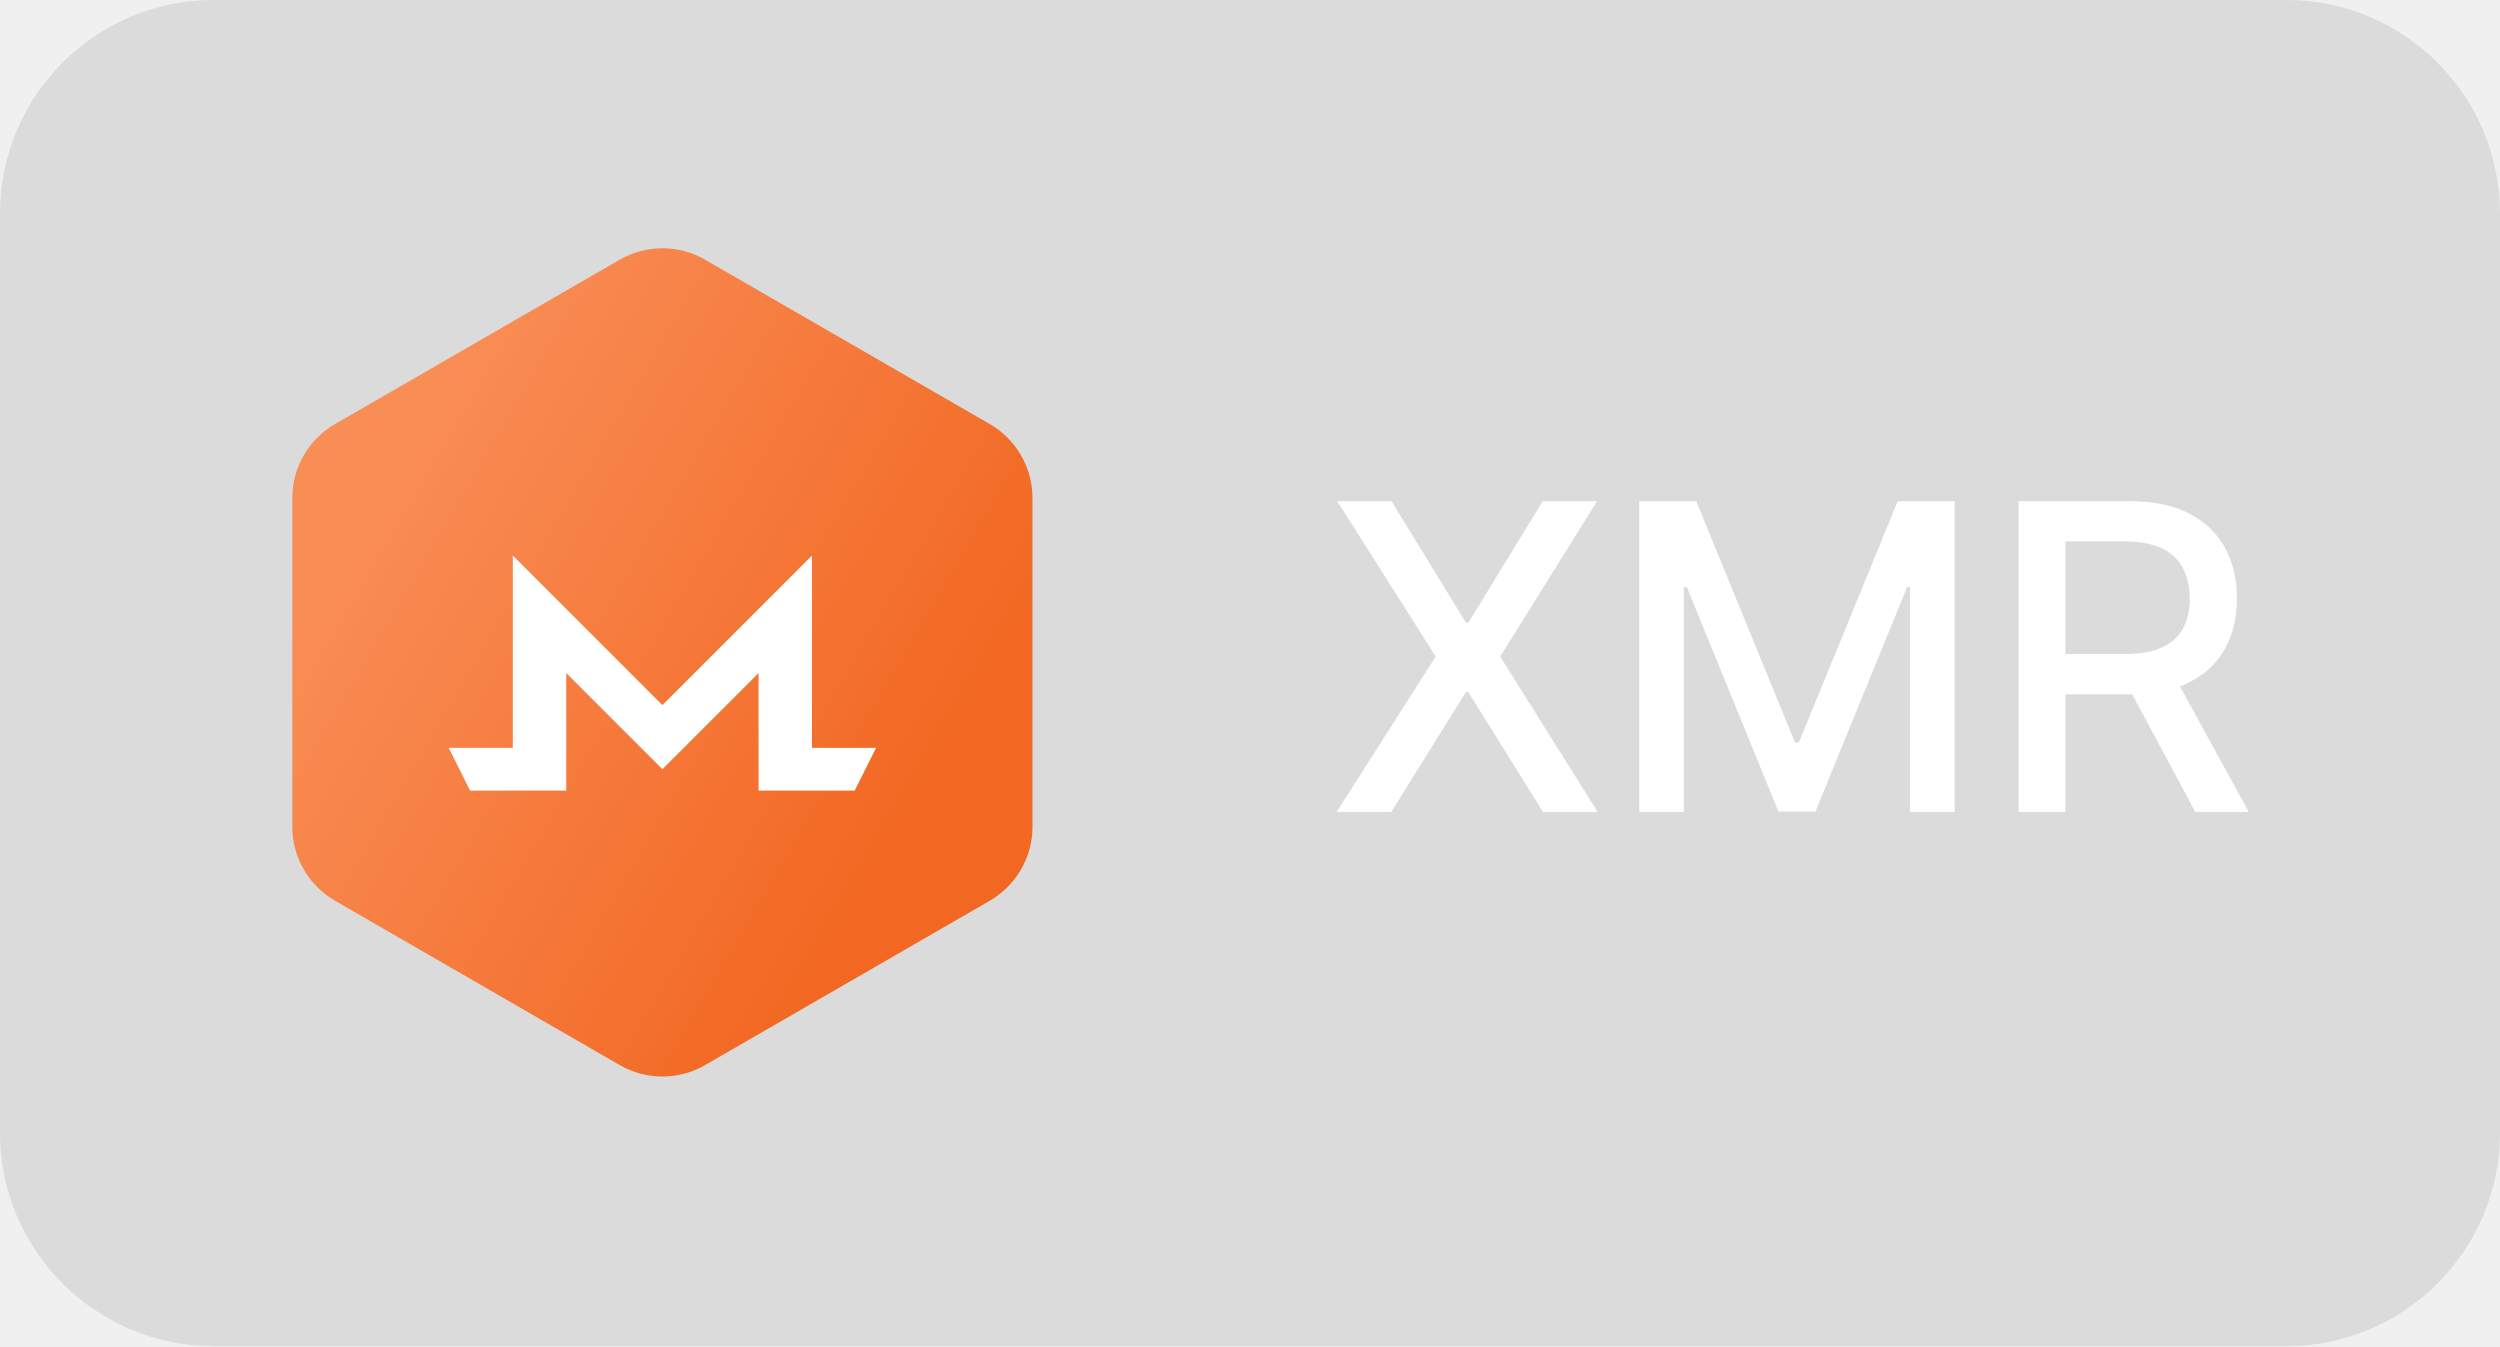
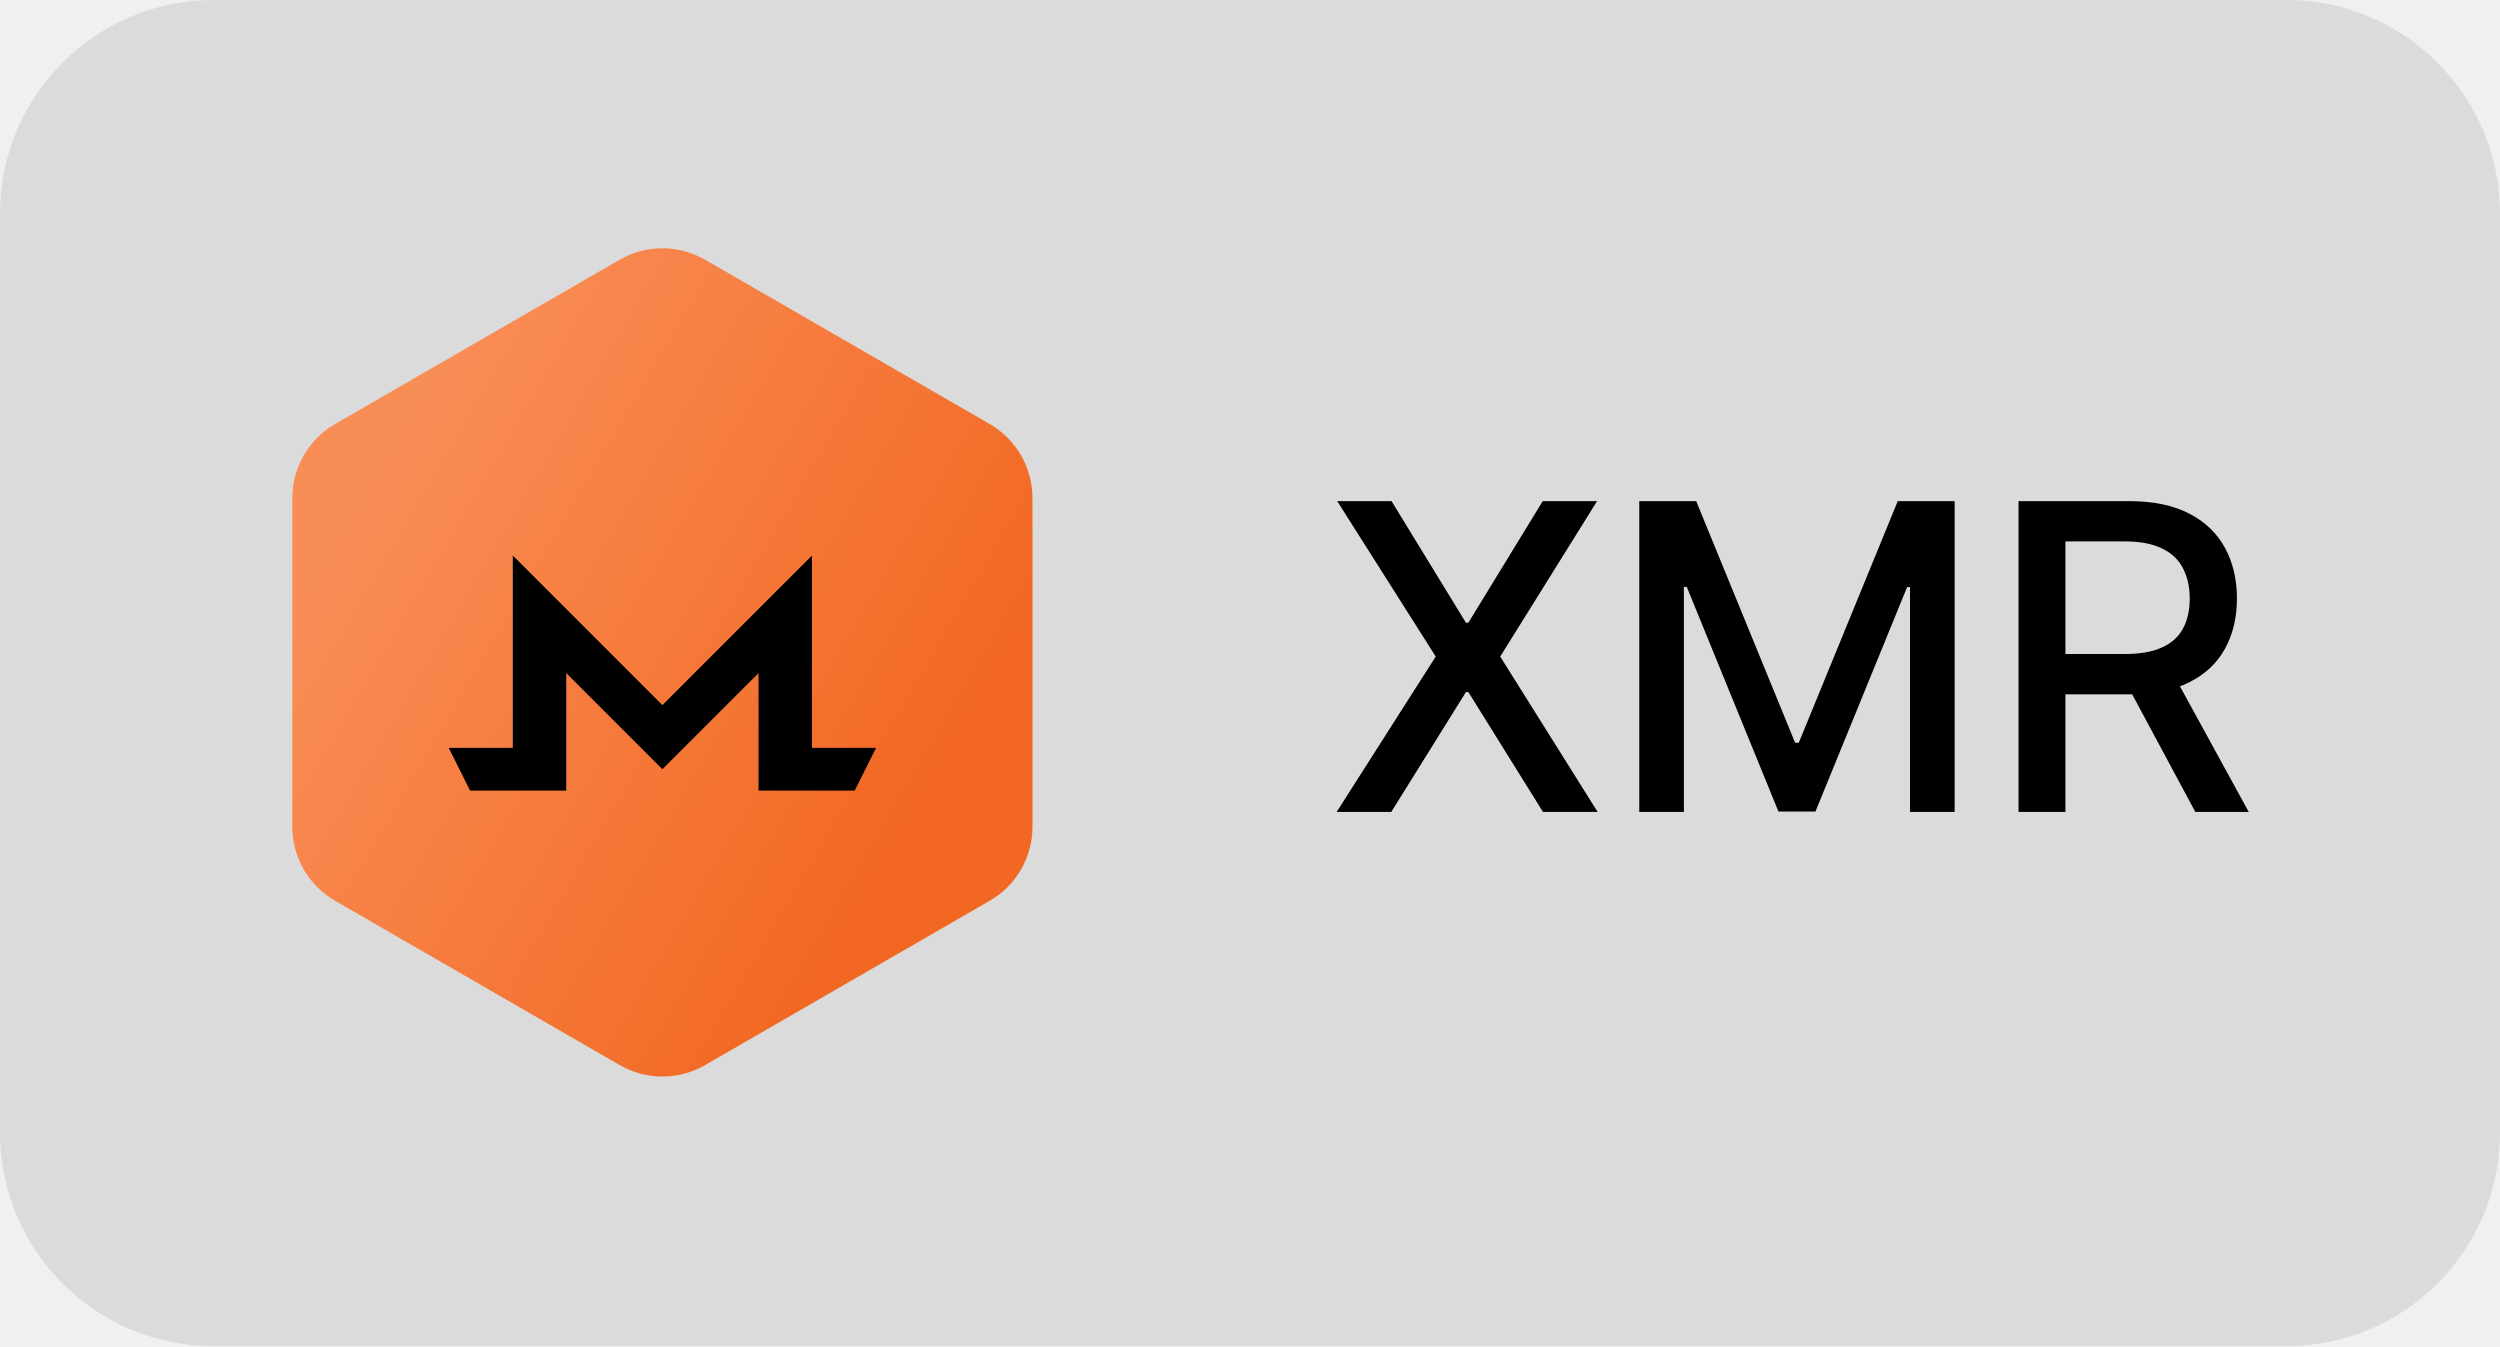
<svg xmlns="http://www.w3.org/2000/svg" width="117" height="63" viewBox="0 0 117 63" fill="none">
  <rect width="117" height="63" rx="10" fill="#3C3D3F" fill-opacity="0.12" />
-   <path d="M65.125 23.454L68.605 29.143H68.719L72.199 23.454H74.742L70.21 30.727L74.77 38H72.213L68.719 32.389H68.605L65.111 38H62.554L67.192 30.727L62.582 23.454H65.125ZM76.718 23.454H79.382L84.012 34.761H84.183L88.814 23.454H91.477V38H89.389V27.474H89.254L84.964 37.979H83.231L78.941 27.467H78.806V38H76.718V23.454ZM94.468 38V23.454H99.652C100.779 23.454 101.714 23.649 102.458 24.037C103.206 24.425 103.764 24.963 104.134 25.649C104.503 26.331 104.688 27.119 104.688 28.014C104.688 28.904 104.501 29.688 104.127 30.365C103.757 31.037 103.199 31.561 102.45 31.935C101.707 32.309 100.772 32.496 99.645 32.496H95.718V30.607H99.446C100.156 30.607 100.734 30.505 101.179 30.301C101.629 30.098 101.958 29.802 102.166 29.413C102.375 29.025 102.479 28.559 102.479 28.014C102.479 27.465 102.372 26.989 102.159 26.587C101.951 26.184 101.622 25.876 101.172 25.663C100.727 25.445 100.142 25.337 99.418 25.337H96.662V38H94.468ZM101.648 31.438L105.242 38H102.742L99.219 31.438H101.648Z" fill="white" />
+   <path d="M65.125 23.454L68.605 29.143H68.719L72.199 23.454H74.742L70.21 30.727L74.77 38H72.213L68.719 32.389H68.605L65.111 38H62.554L67.192 30.727L62.582 23.454H65.125ZM76.718 23.454H79.382L84.012 34.761H84.183L88.814 23.454H91.477V38H89.389V27.474H89.254L84.964 37.979H83.231L78.941 27.467H78.806V38H76.718V23.454ZM94.468 38V23.454H99.652C100.779 23.454 101.714 23.649 102.458 24.037C103.206 24.425 103.764 24.963 104.134 25.649C104.503 26.331 104.688 27.119 104.688 28.014C104.688 28.904 104.501 29.688 104.127 30.365C103.757 31.037 103.199 31.561 102.45 31.935C101.707 32.309 100.772 32.496 99.645 32.496H95.718V30.607H99.446C100.156 30.607 100.734 30.505 101.179 30.301C101.629 30.098 101.958 29.802 102.166 29.413C102.375 29.025 102.479 28.559 102.479 28.014C102.479 27.465 102.372 26.989 102.159 26.587C101.951 26.184 101.622 25.876 101.172 25.663C100.727 25.445 100.142 25.337 99.418 25.337H96.662V38H94.468ZM101.648 31.438L105.242 38H102.742L99.219 31.438H101.648Z" fill="black" />
  <path fill-rule="evenodd" clip-rule="evenodd" d="M33 12.155L46.32 19.845C46.928 20.196 47.433 20.701 47.784 21.309C48.135 21.917 48.32 22.607 48.32 23.309V38.691C48.32 39.393 48.135 40.083 47.784 40.691C47.433 41.299 46.928 41.804 46.32 42.155L33 49.845C32.392 50.196 31.702 50.381 31 50.381C30.297 50.381 29.608 50.196 29 49.845L15.68 42.155C15.072 41.804 14.567 41.299 14.216 40.691C13.864 40.083 13.68 39.393 13.68 38.691V23.309C13.68 22.607 13.864 21.917 14.216 21.309C14.567 20.701 15.072 20.196 15.68 19.845L29 12.155C29.608 11.804 30.297 11.619 31 11.619C31.702 11.619 32.392 11.804 33 12.155Z" fill="url(#paint0_linear_112_106)" />
-   <path d="M24 26L26.5 28.5L31 33L38 26V35H41L40 37H38H35.5V31.5L31 36L26.5 31.5V37H24H22L21 35H24V26Z" fill="white" />
+   <path d="M24 26L26.5 28.5L31 33L38 26V35H41L40 37H38H35.5V31.5L31 36L26.5 31.5V37H24H22L21 35H24V26Z" fill="black" />
  <defs>
    <linearGradient id="paint0_linear_112_106" x1="42.553" y1="38.571" x2="16.985" y2="23.646" gradientUnits="userSpaceOnUse">
      <stop stop-color="#F26822" />
      <stop offset="1" stop-color="#F98D56" />
    </linearGradient>
  </defs>
</svg>
